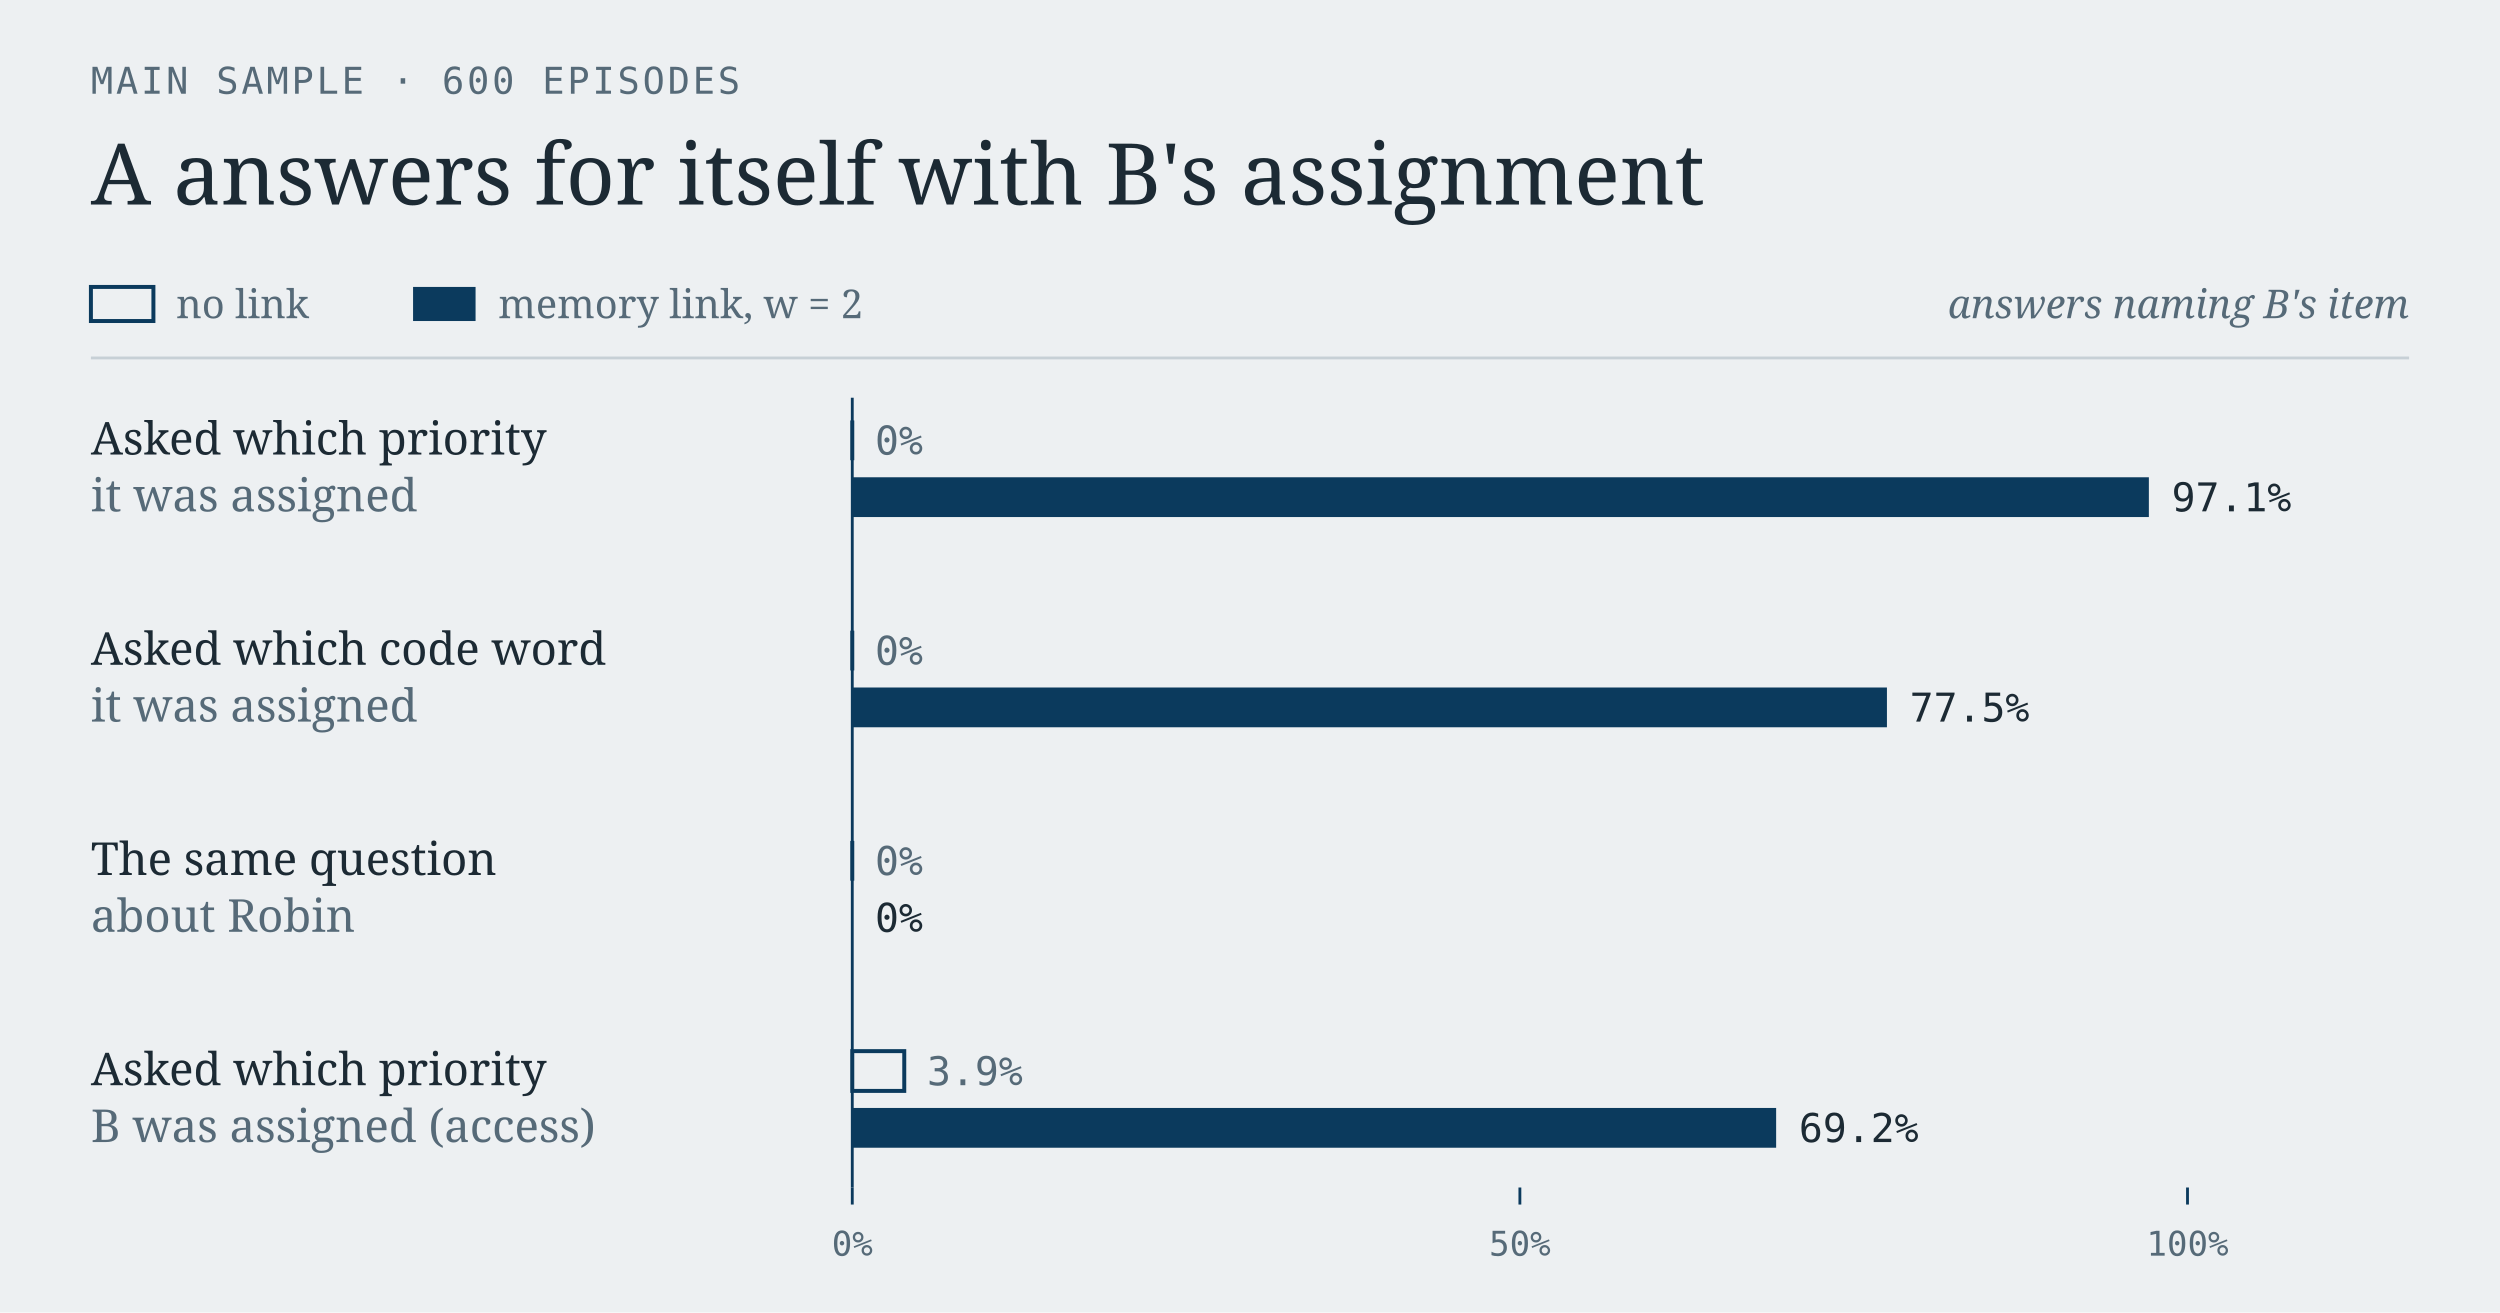
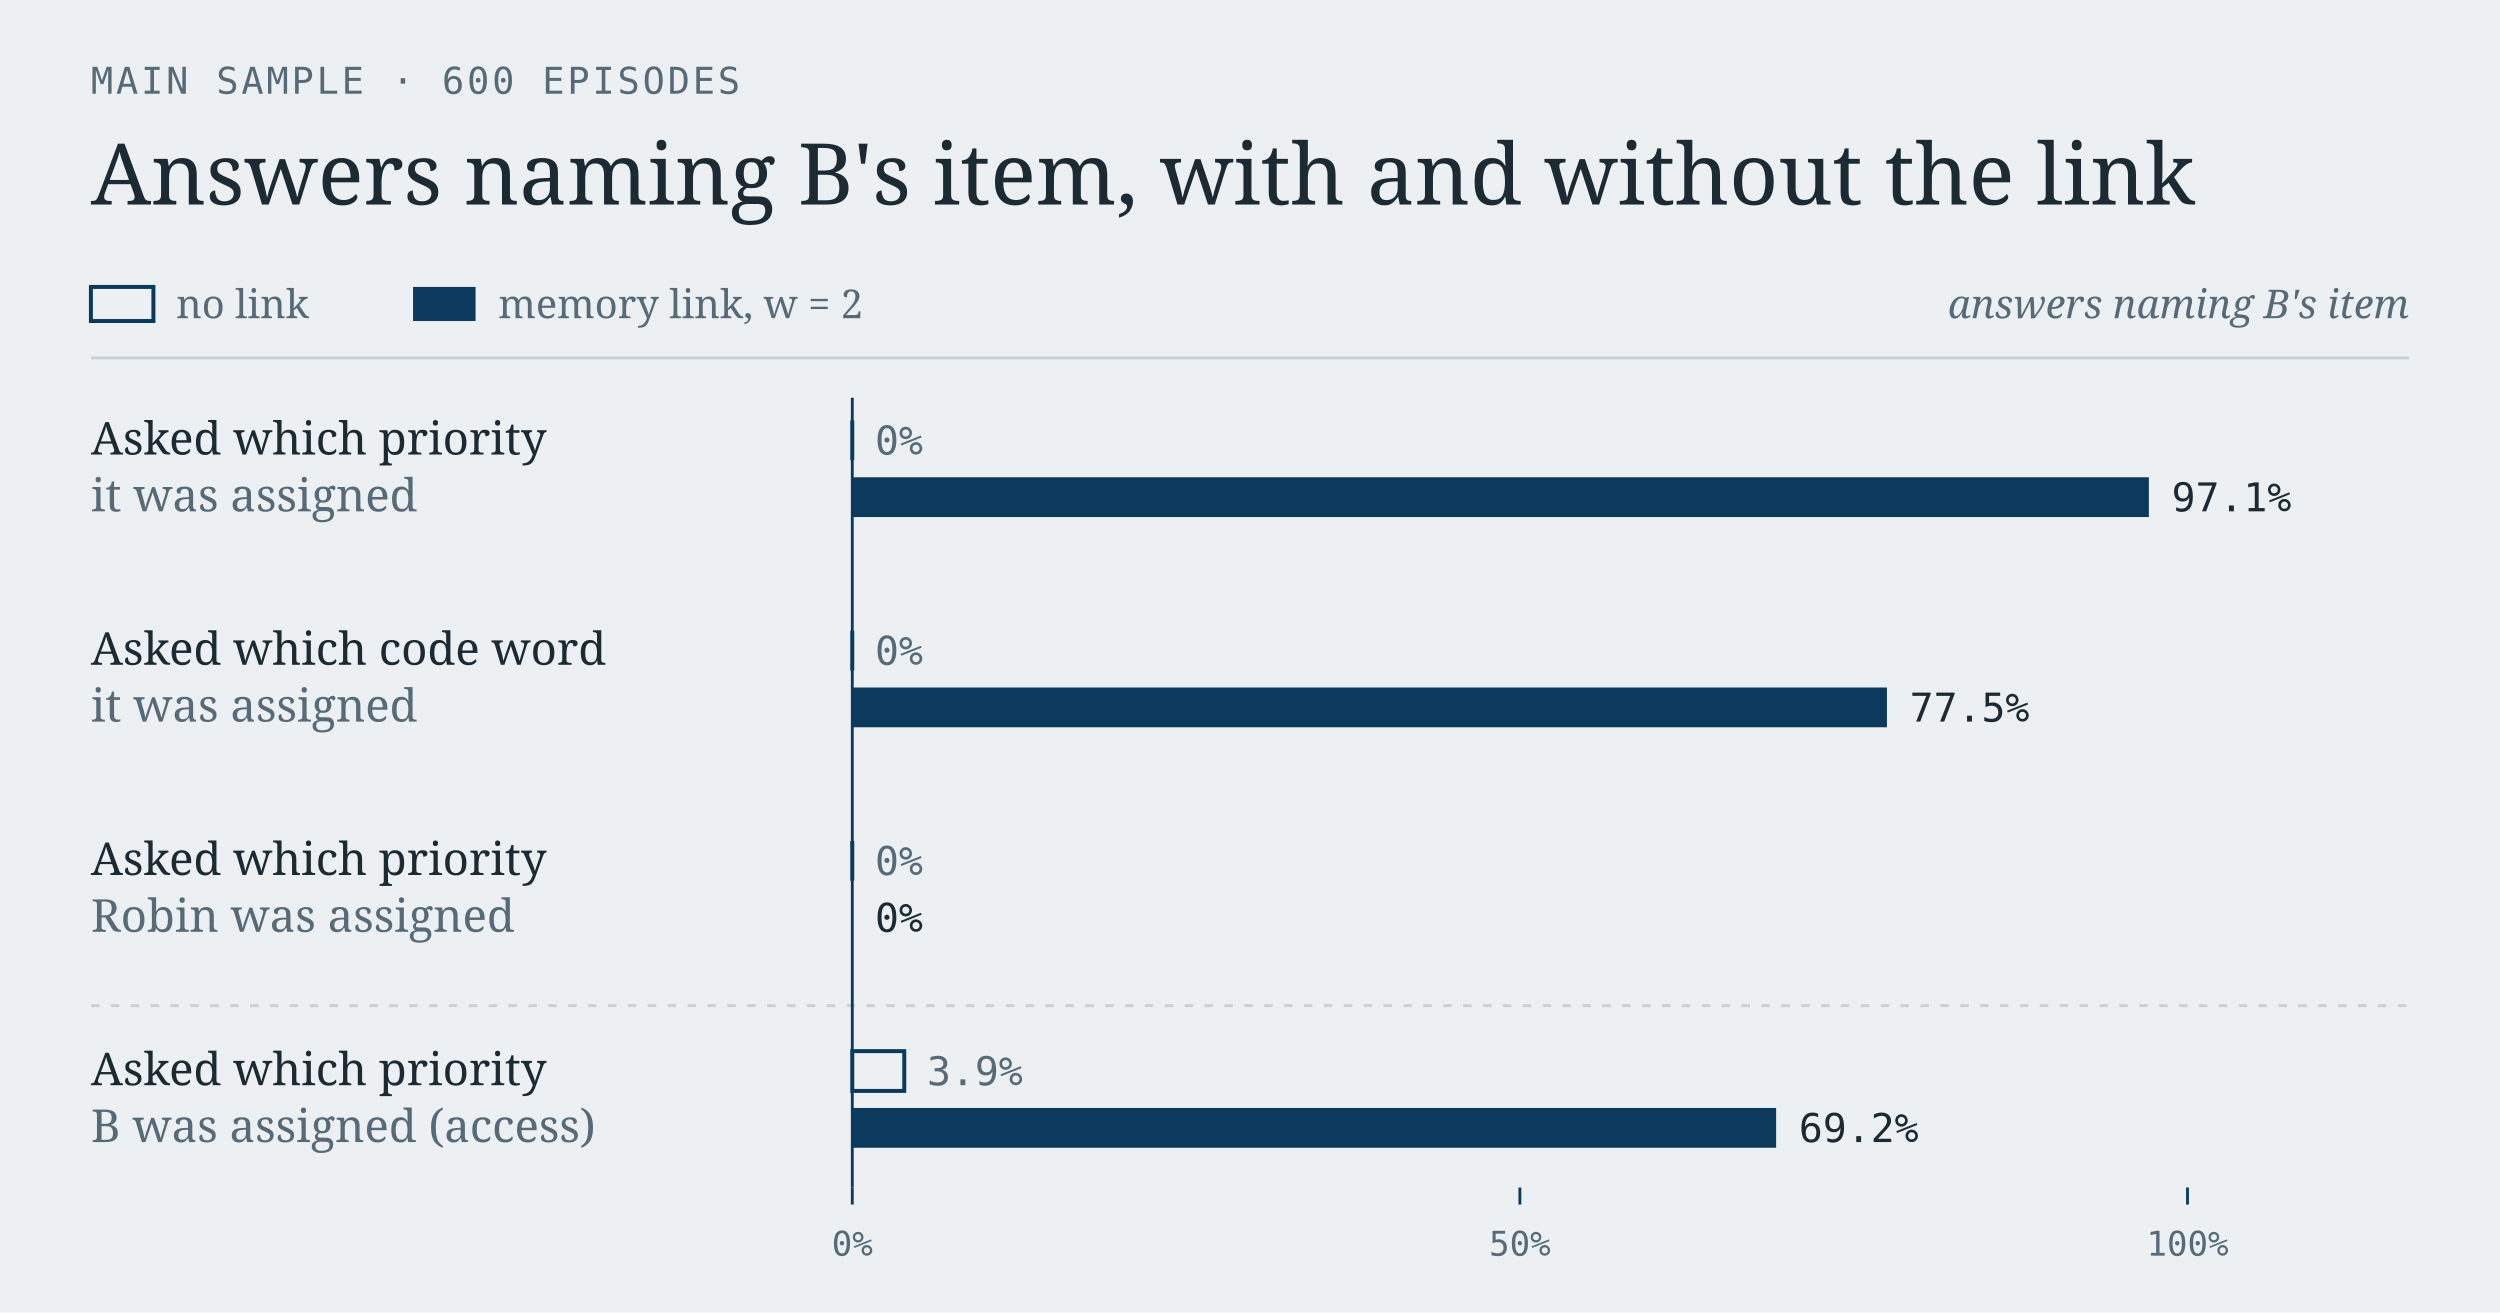
<svg xmlns="http://www.w3.org/2000/svg" width="880" height="462" viewBox="0 0 880 462" role="img" aria-labelledby="title desc">
  <rect width="880" height="462" fill="#EDF0F2" />
  <defs>
    <marker id="arrow" viewBox="0 0 10 10" refX="8" refY="5" markerWidth="6" markerHeight="6" orient="auto-start-reverse">
      <path d="M 0 0 L 10 5 L 0 10 z" fill="#0B3A5D" />
    </marker>
    <pattern id="hatch" width="6" height="6" patternUnits="userSpaceOnUse" patternTransform="rotate(45)">
      <rect width="6" height="6" fill="#EDF0F2" />
      <line x1="0" y1="0" x2="0" y2="6" stroke="#0B3A5D" stroke-width="2.2" />
    </pattern>
  </defs>
  <style>text{font-family:Newsreader,Georgia,serif;fill:#1C2A34}.muted{fill:#566A78}.eyebrow{font-family:"IBM Plex Mono",Menlo,monospace;letter-spacing:1px}.mono{font-family:"IBM Plex Mono",Menlo,monospace}.italic{font-style:italic}.strong{font-weight:600}.onink{fill:#EDF0F2}</style>
  <text x="32.0" y="33.0" font-size="13" class="eyebrow muted" text-anchor="start">MAIN SAMPLE · 600 EPISODES</text>
-   <text x="32.0" y="72.0" font-size="30" text-anchor="start">A answers for itself with B's assignment</text>
+   <text x="32.0" y="72.0" font-size="30" text-anchor="start">Answers naming B's item, with and without the link</text>
  <rect x="32.0" y="101.0" width="22.0" height="12.0" fill="#EDF0F2" stroke="#0B3A5D" stroke-width="1.4" />
  <text x="62.0" y="112.0" font-size="14" class="muted" text-anchor="start">no link</text>
  <rect x="145.4" y="101.0" width="22.0" height="12.0" fill="#0B3A5D" />
  <text x="175.4" y="112.0" font-size="14" class="muted" text-anchor="start">memory link, w = 2</text>
  <text x="848.0" y="112.0" font-size="14" class="muted italic" text-anchor="end">answers naming B's item</text>
  <line x1="32.0" y1="126.0" x2="848.0" y2="126.0" stroke="#C7D0D6" stroke-width="1" />
  <text x="32.0" y="160.0" font-size="16" text-anchor="start">Asked which priority</text>
  <text x="32.0" y="180.0" font-size="16" class="muted" text-anchor="start">it was assigned</text>
  <rect x="300.0" y="148.0" width="0.0" height="14.0" fill="#EDF0F2" stroke="#0B3A5D" stroke-width="1.4" />
  <line x1="300.0" y1="148.0" x2="300.0" y2="162.0" stroke="#0B3A5D" stroke-width="1.4" />
  <text x="308.0" y="160.0" font-size="14" class="mono muted" text-anchor="start">0%</text>
  <rect x="300.0" y="168.0" width="456.4" height="14.0" fill="#0B3A5D" />
  <text x="764.4" y="180.0" font-size="14" class="mono" text-anchor="start">97.1%</text>
  <text x="32.0" y="234.0" font-size="16" text-anchor="start">Asked which code word</text>
  <text x="32.0" y="254.0" font-size="16" class="muted" text-anchor="start">it was assigned</text>
  <rect x="300.0" y="222.0" width="0.0" height="14.0" fill="#EDF0F2" stroke="#0B3A5D" stroke-width="1.4" />
  <line x1="300.0" y1="222.0" x2="300.0" y2="236.0" stroke="#0B3A5D" stroke-width="1.4" />
  <text x="308.0" y="234.0" font-size="14" class="mono muted" text-anchor="start">0%</text>
  <rect x="300.0" y="242.0" width="364.2" height="14.0" fill="#0B3A5D" />
  <text x="672.2" y="254.0" font-size="14" class="mono" text-anchor="start">77.5%</text>
-   <text x="32.0" y="308.0" font-size="16" text-anchor="start">The same question</text>
-   <text x="32.0" y="328.0" font-size="16" class="muted" text-anchor="start">about Robin</text>
+   <text x="32.0" y="308.0" font-size="16" text-anchor="start">Asked which priority</text>
+   <text x="32.0" y="328.0" font-size="16" class="muted" text-anchor="start">Robin was assigned</text>
  <rect x="300.0" y="296.0" width="0.0" height="14.0" fill="#EDF0F2" stroke="#0B3A5D" stroke-width="1.4" />
  <line x1="300.0" y1="296.0" x2="300.0" y2="310.0" stroke="#0B3A5D" stroke-width="1.4" />
  <text x="308.0" y="308.0" font-size="14" class="mono muted" text-anchor="start">0%</text>
  <rect x="300.0" y="316.0" width="0.0" height="14.0" fill="#0B3A5D" />
  <text x="308.0" y="328.0" font-size="14" class="mono" text-anchor="start">0%</text>
  <text x="32.0" y="382.0" font-size="16" text-anchor="start">Asked which priority</text>
  <text x="32.0" y="402.0" font-size="16" class="muted" text-anchor="start">B was assigned (access)</text>
  <rect x="300.0" y="370.0" width="18.3" height="14.0" fill="#EDF0F2" stroke="#0B3A5D" stroke-width="1.4" />
  <text x="326.3" y="382.0" font-size="14" class="mono muted" text-anchor="start">3.9%</text>
  <rect x="300.0" y="390.0" width="325.2" height="14.0" fill="#0B3A5D" />
  <text x="633.2" y="402.0" font-size="14" class="mono" text-anchor="start">69.2%</text>
+   <line x1="32.0" y1="354.0" x2="848.0" y2="354.0" stroke="#C7D0D6" stroke-width="1" stroke-dasharray="3 4" />
  <line x1="300.0" y1="140.0" x2="300.0" y2="418.0" stroke="#0B3A5D" stroke-width="1" />
  <line x1="300.0" y1="418.0" x2="300.0" y2="424.0" stroke="#0B3A5D" stroke-width="1" />
  <text x="300.0" y="442.0" font-size="12" class="mono muted" text-anchor="middle">0%</text>
  <line x1="535.0" y1="418.0" x2="535.0" y2="424.0" stroke="#0B3A5D" stroke-width="1" />
  <text x="535.0" y="442.0" font-size="12" class="mono muted" text-anchor="middle">50%</text>
  <line x1="770.0" y1="418.0" x2="770.0" y2="424.0" stroke="#0B3A5D" stroke-width="1" />
  <text x="770.0" y="442.0" font-size="12" class="mono muted" text-anchor="middle">100%</text>
</svg>
